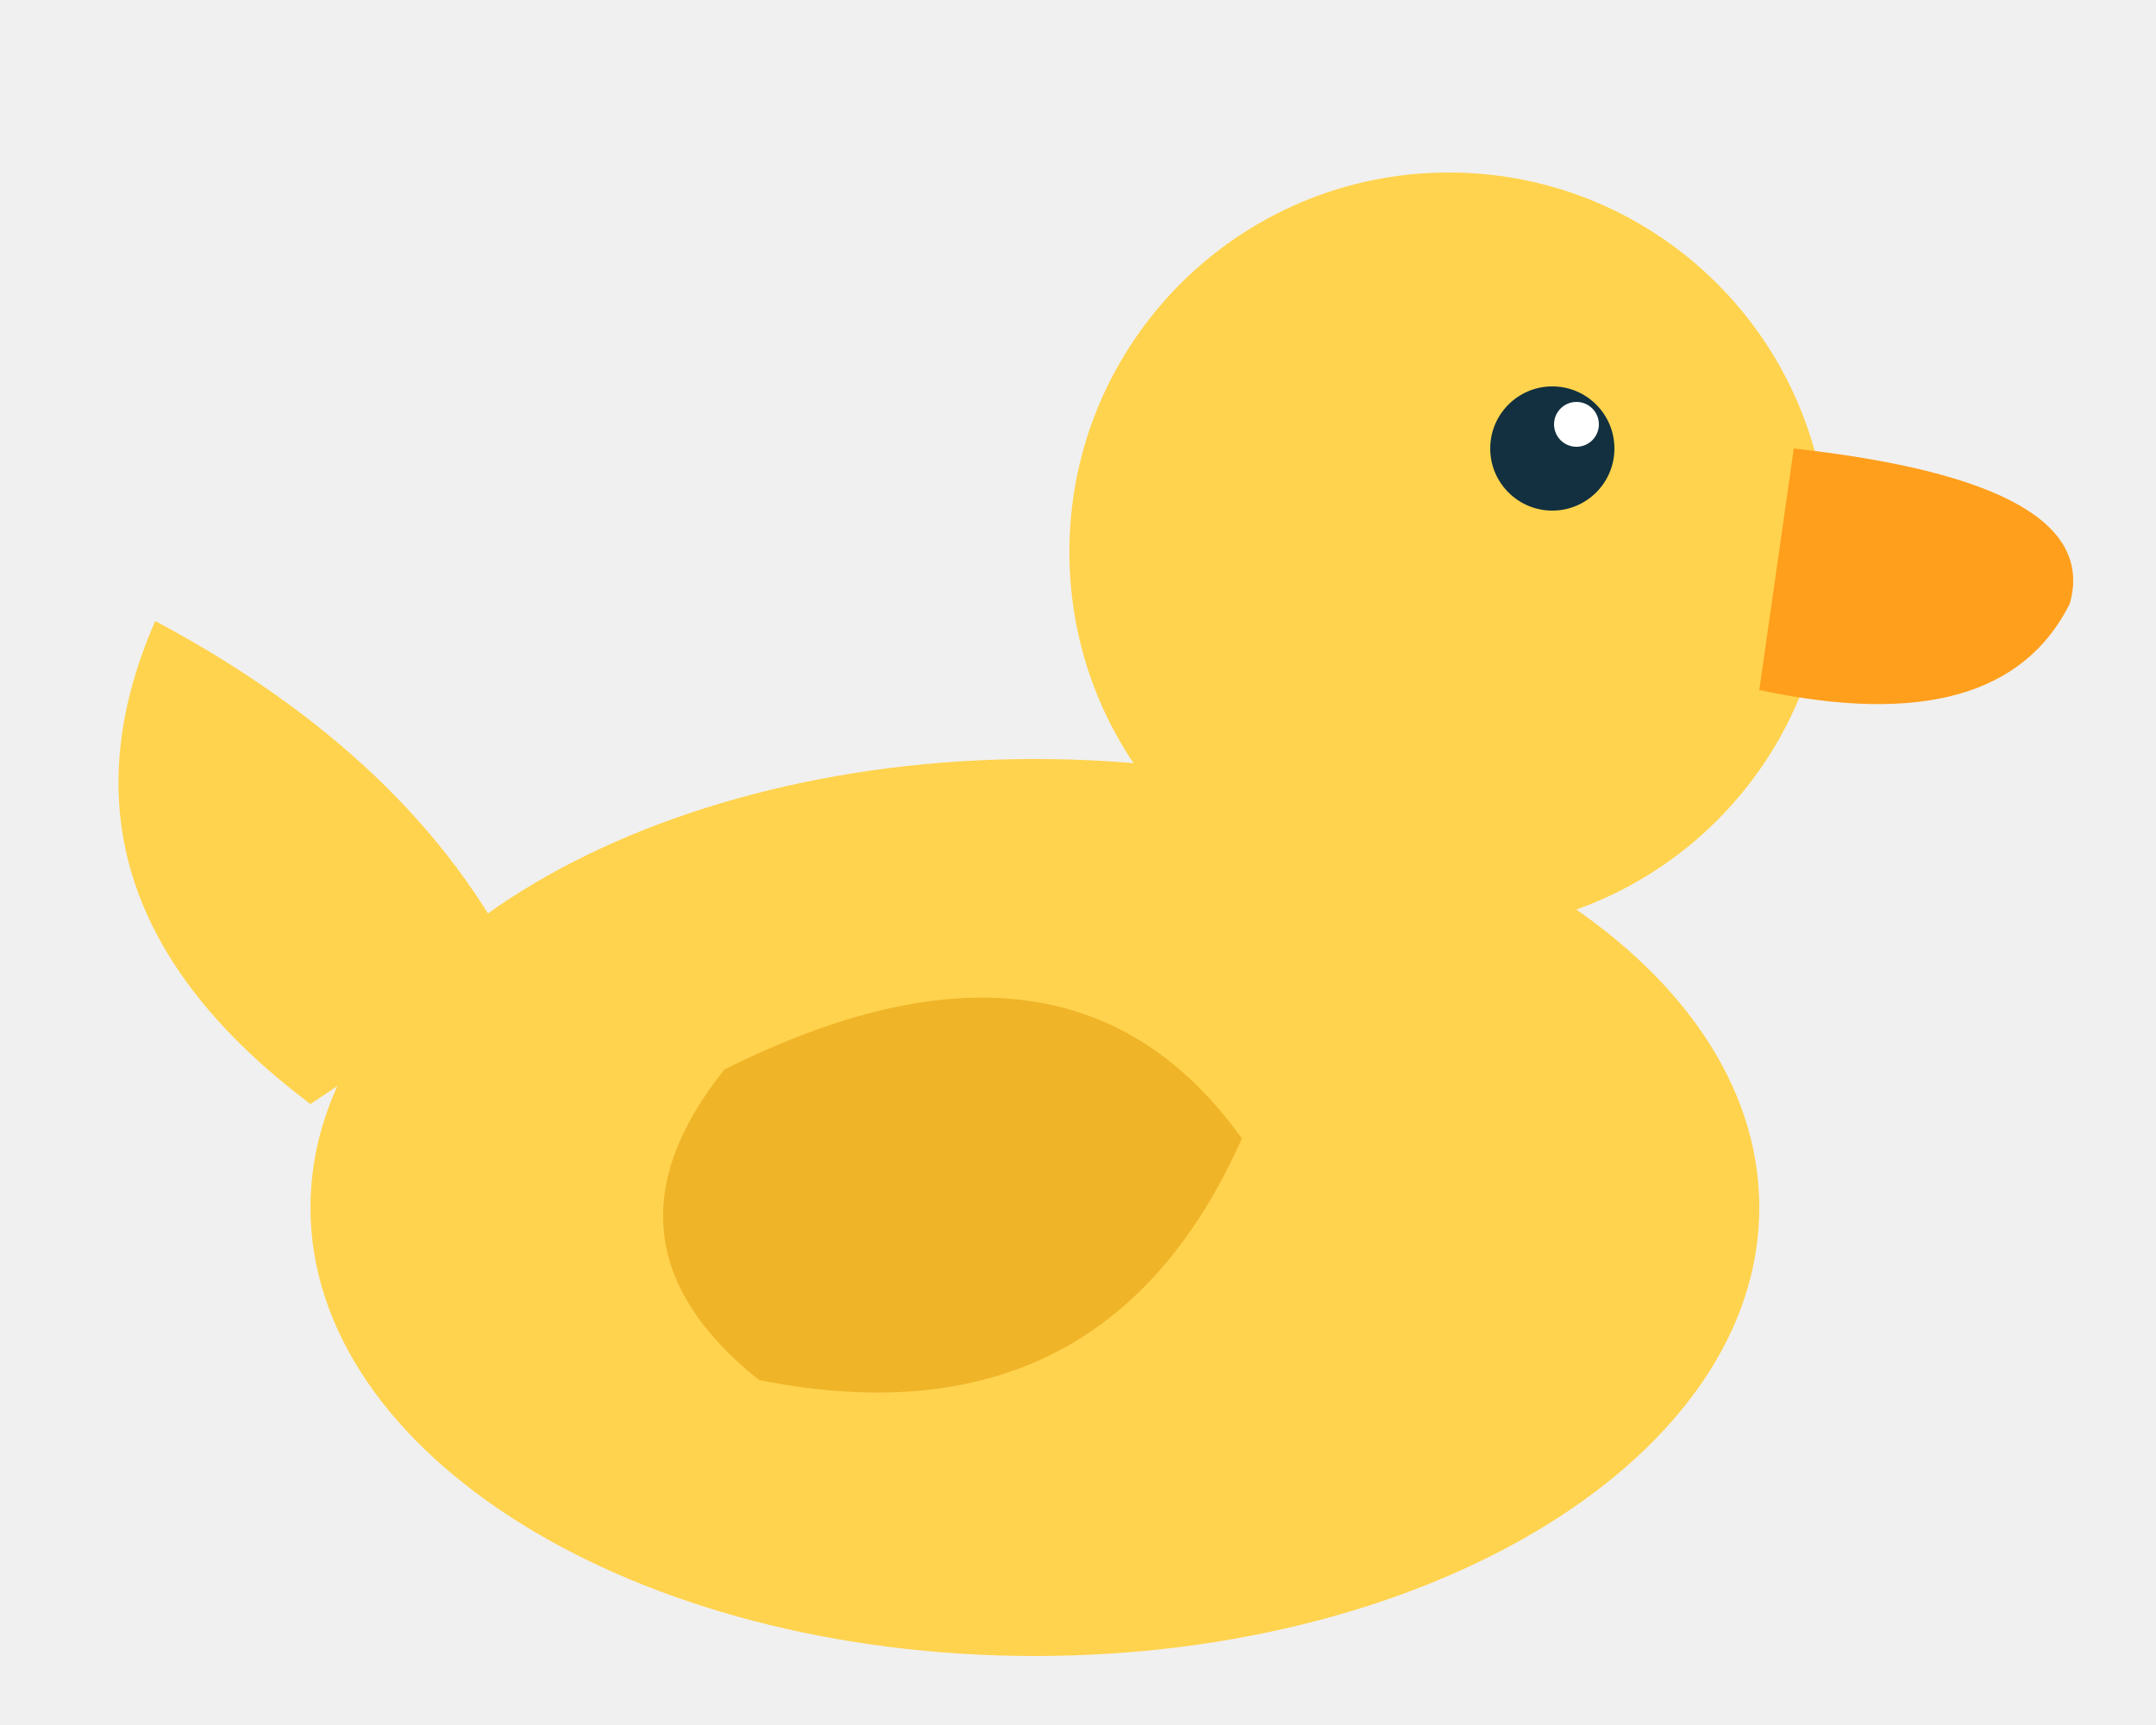
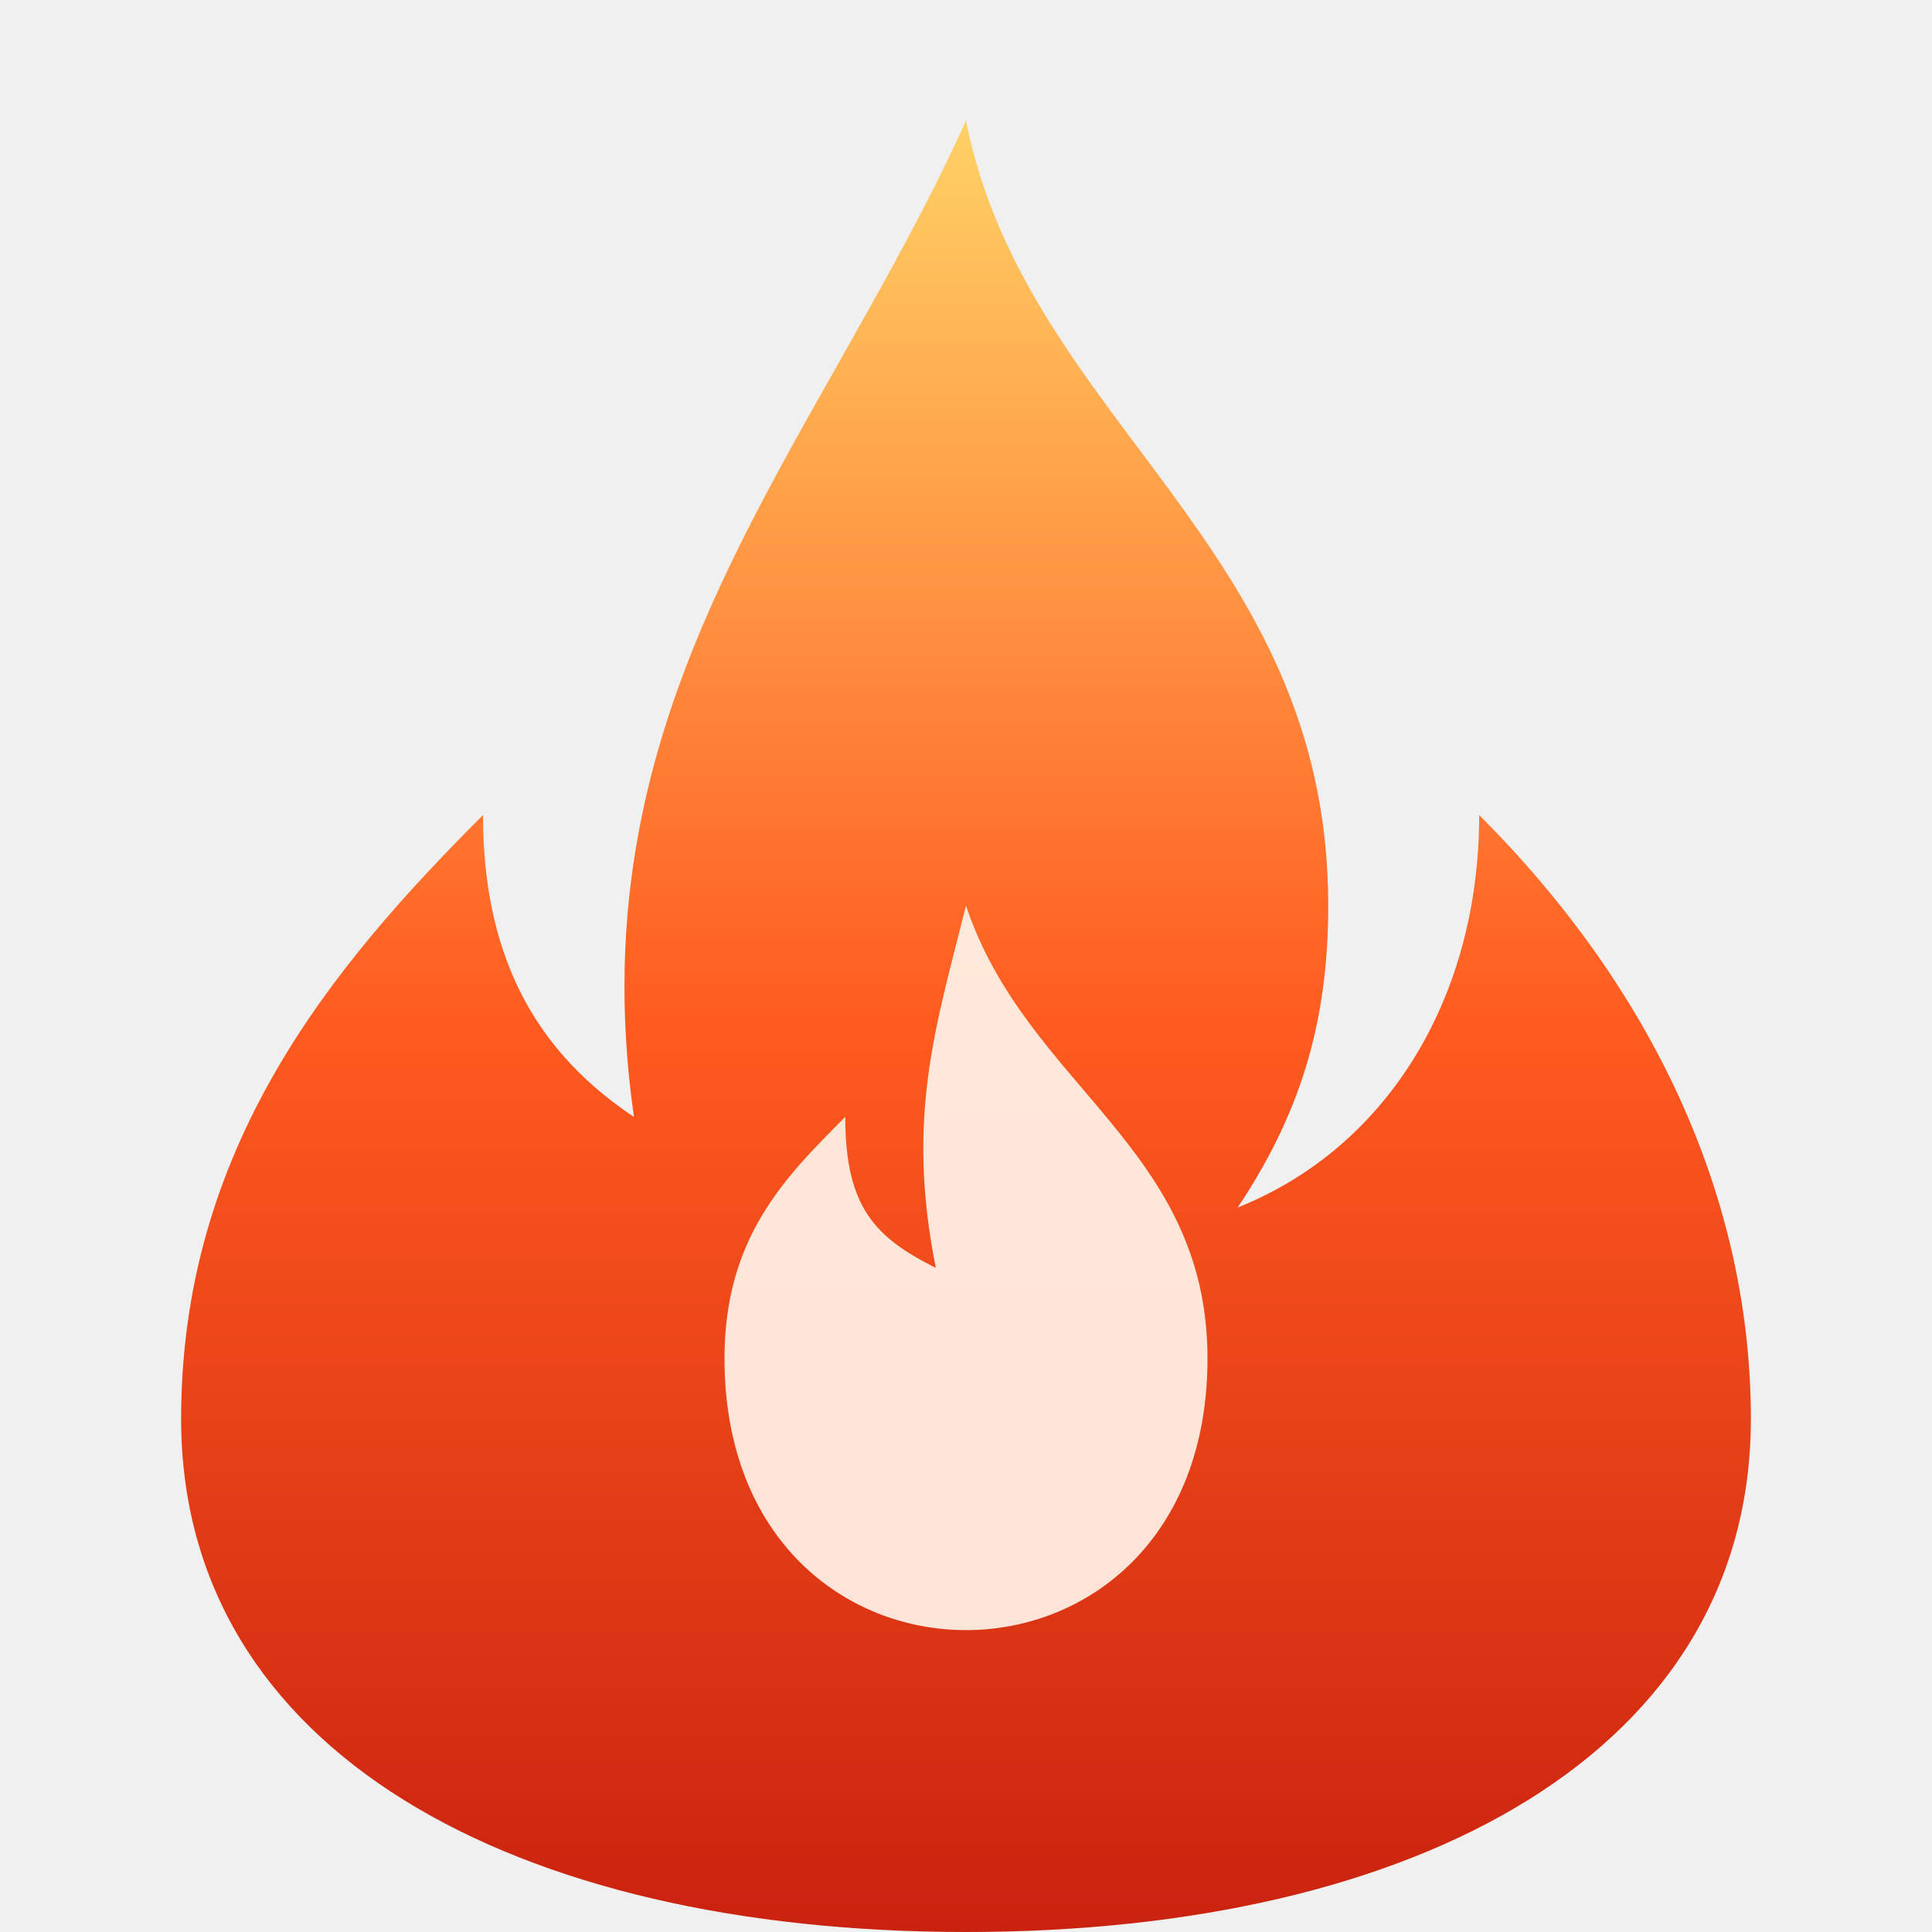
- <svg xmlns="http://www.w3.org/2000/svg" viewBox="0 0 125 100">
-   <path d="M18 64 Q2 52 9 36 Q24 44 30 56 Z" fill="#ffd34d" />
-   <ellipse cx="60" cy="70" rx="42" ry="26" fill="#ffd34d" />
-   <circle cx="84" cy="32" r="22" fill="#ffd34d" />
-   <path d="M104 26 Q122 28 120 35 Q116 43 102 40 Z" fill="#ff9f1c" />
-   <circle cx="90" cy="26" r="3.6" fill="#12303f" />
-   <circle cx="91.4" cy="24.6" r="1.3" fill="#fff" />
-   <path d="M42 62 Q62 52 72 66 Q64 84 44 80 Q34 72 42 62 Z" fill="#f0b429" />
+ <svg xmlns="http://www.w3.org/2000/svg" viewBox="0 0 64 64">
+   <defs>
+     <linearGradient id="g" x1="0" y1="1" x2="0" y2="0">
+       <stop offset="0" stop-color="#c9220f" />
+       <stop offset="0.5" stop-color="#ff5a1f" />
+       <stop offset="1" stop-color="#ffd166" />
+     </linearGradient>
+   </defs>
+   <path fill="url(#g)" d="M32 4c2 10 12 14 12 26 0 4-1 7-3 10 5-2 8-7 8-13 6 6 9 13 9 20 0 11-11 17-26 17S6 58 6 47c0-9 5-15 10-20 0 5 2 8 5 10-2-14 6-22 11-33z" />
+   <path fill="#fff7ed" opacity="0.9" d="M32 30c2 6 8 8 8 15 0 6-4 9-8 9s-8-3-8-9c0-4 2-6 4-8 0 3 1 4 3 5-1-5 0-8 1-12z" />
</svg>
